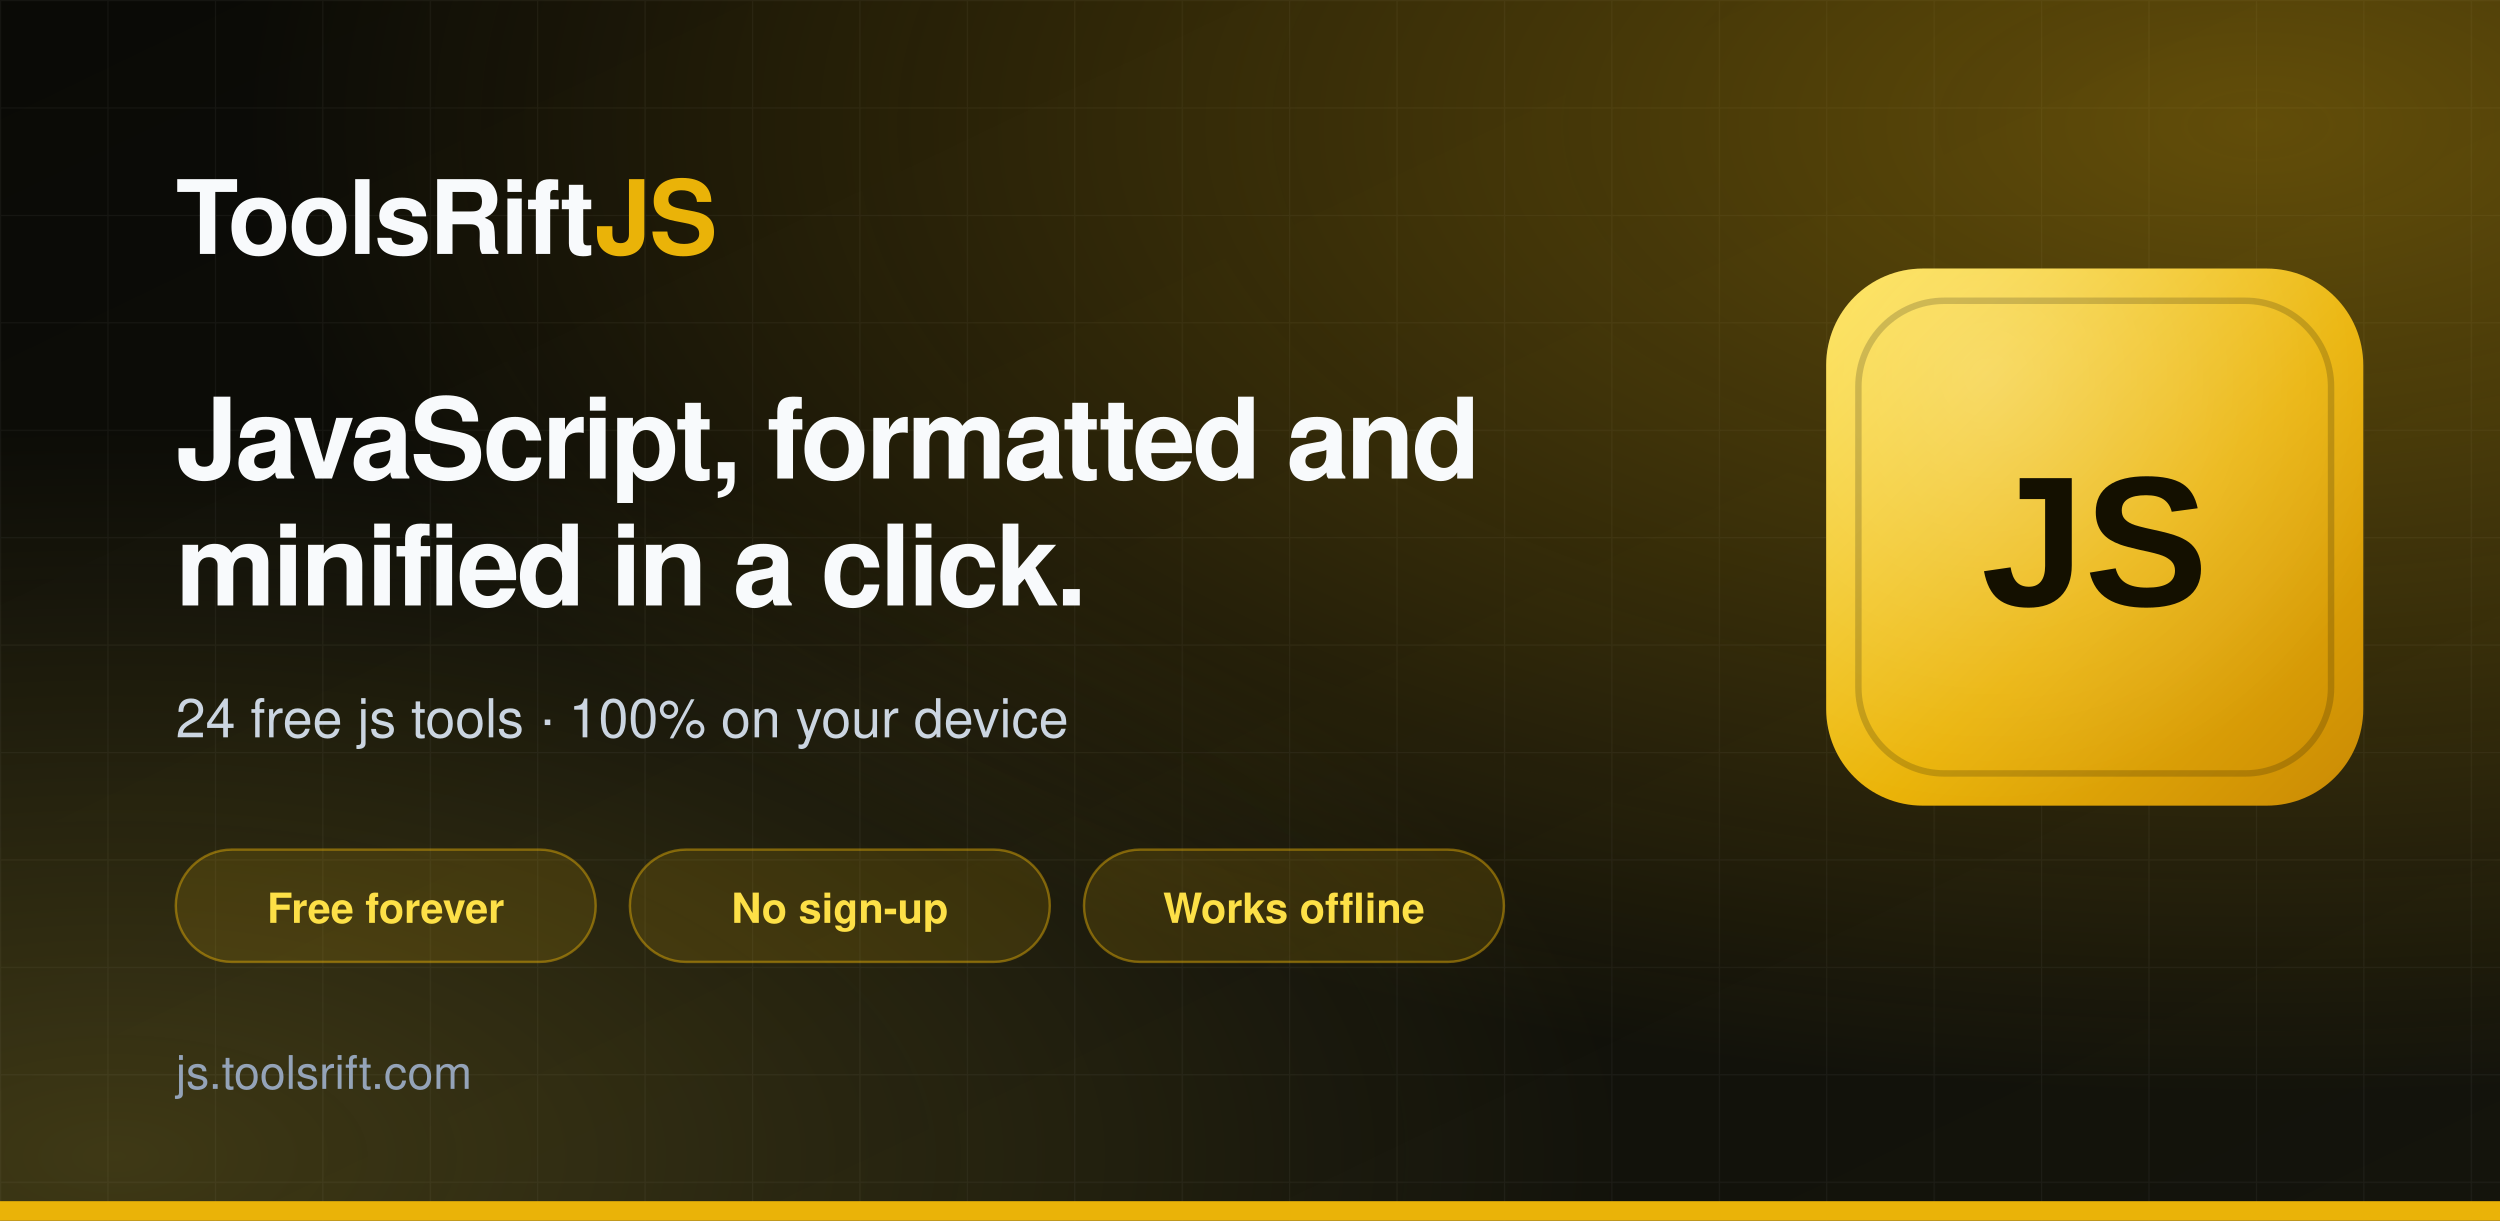
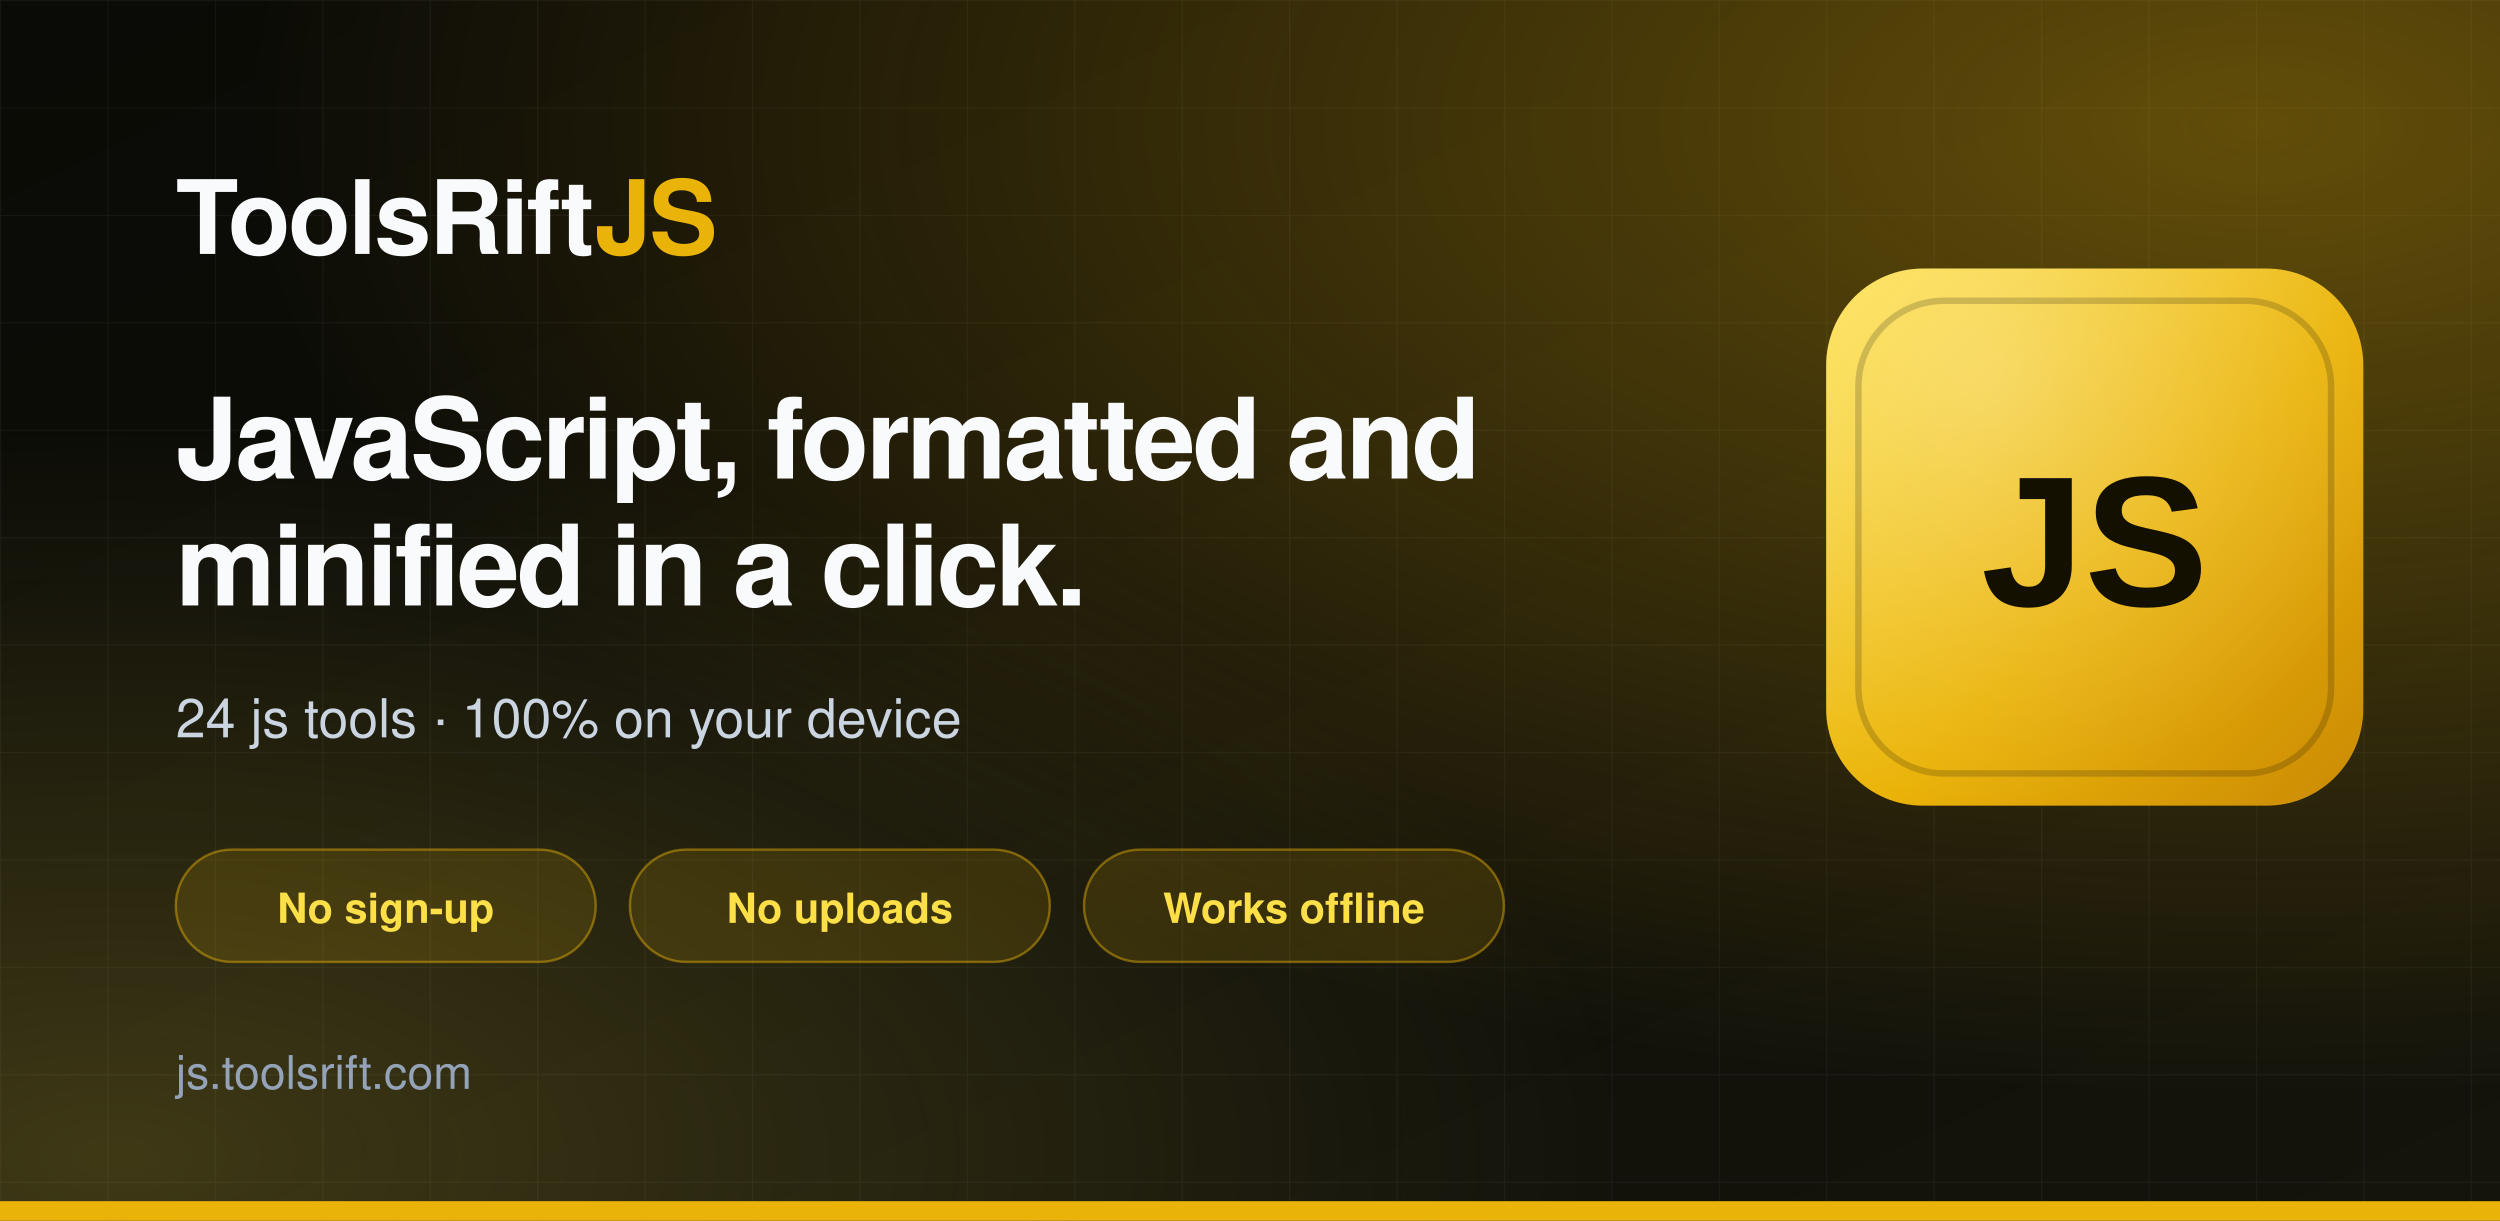
<svg xmlns="http://www.w3.org/2000/svg" viewBox="0 0 1024 500" width="1024" height="500">
  <defs>
    <linearGradient id="fbg" x1="0" y1="0" x2="1" y2="1">
      <stop offset="0" stop-color="#0A0A06" />
      <stop offset="1" stop-color="#14140C" />
    </linearGradient>
    <radialGradient id="fglow" cx="0.9" cy="0.1" r="0.8">
      <stop offset="0" stop-color="#EAB308" stop-opacity="0.38" />
      <stop offset="1" stop-color="#EAB308" stop-opacity="0" />
    </radialGradient>
    <radialGradient id="fglow2" cx="0.05" cy="0.95" r="0.6">
      <stop offset="0" stop-color="#FDE047" stop-opacity="0.2" />
      <stop offset="1" stop-color="#FDE047" stop-opacity="0" />
    </radialGradient>
    <pattern id="fgrid" width="44" height="44" patternUnits="userSpaceOnUse">
      <path d="M44 0H0v44" fill="none" stroke="#fff" stroke-opacity="0.045" />
    </pattern>
  </defs>
  <rect width="1024" height="500" fill="url(#fbg)" />
  <rect width="1024" height="500" fill="url(#fgrid)" />
  <rect width="1024" height="500" fill="url(#fglow)" />
  <rect width="1024" height="500" fill="url(#fglow2)" />
  <g transform="translate(748 110)">
    <defs>
      <linearGradient id="fg-g" x1="0" y1="0" x2="1" y2="1">
        <stop offset="0" stop-color="#FDE047" />
        <stop offset="0.55" stop-color="#EAB308" />
        <stop offset="1" stop-color="#CA8A04" />
      </linearGradient>
      <radialGradient id="fg-hl" cx="0.3" cy="0.2" r="0.8">
        <stop offset="0" stop-color="#fff" stop-opacity="0.28" />
        <stop offset="1" stop-color="#fff" stop-opacity="0" />
      </radialGradient>
      <clipPath id="fg-c">
        <rect width="220" height="220" rx="39.6" />
      </clipPath>
    </defs>
    <g clip-path="url(#fg-c)">
      <rect width="220" height="220" fill="url(#fg-g)" />
      <rect width="220" height="220" fill="url(#fg-hl)" />
      <rect x="13.2" y="13.2" width="193.6" height="193.6" rx="35.2" fill="none" stroke="#0A0A06" stroke-opacity="0.18" stroke-width="2.64" />
    </g>
    <g transform="translate(39.60 39.60) scale(1.408)" color="#141000">
      <text x="50" y="70" text-anchor="middle" font-family="Arial Black, Arial, Helvetica, sans-serif" font-weight="900" font-size="54" fill="currentColor">JS</text>
    </g>
  </g>
  <text x="72" y="104" font-family="Sora, 'Segoe UI', system-ui, -apple-system, Helvetica, Arial, sans-serif" font-weight="800" font-size="42" letter-spacing="-1" fill="#F8FAFC">ToolsRift<tspan fill="#EAB308"> JS</tspan>
  </text>
  <text x="72" y="196" font-family="Sora, 'Segoe UI', system-ui, -apple-system, Helvetica, Arial, sans-serif" font-weight="800" font-size="46" letter-spacing="-1.2" fill="#F8FAFC">JavaScript, formatted and</text>
  <text x="72" y="248" font-family="Sora, 'Segoe UI', system-ui, -apple-system, Helvetica, Arial, sans-serif" font-weight="800" font-size="46" letter-spacing="-1.2" fill="#F8FAFC">minified in a click.</text>
-   <text x="72" y="302" font-family="Sora, 'Segoe UI', system-ui, -apple-system, Helvetica, Arial, sans-serif" font-weight="500" font-size="22" fill="#CBD5E1">24 free js tools · 100% on your device</text>
+   <text x="72" y="302" font-family="Sora, 'Segoe UI', system-ui, -apple-system, Helvetica, Arial, sans-serif" font-weight="500" font-size="22" fill="#CBD5E1">24 js tools · 100% on your device</text>
  <g transform="translate(72 348)">
    <rect x="0" y="0" width="172" height="46" rx="23" fill="#EAB308" fill-opacity="0.14" stroke="#EAB308" stroke-opacity="0.45" />
-     <text x="86" y="30" text-anchor="middle" font-family="Sora, 'Segoe UI', system-ui, -apple-system, Helvetica, Arial, sans-serif" font-weight="700" font-size="17" fill="#FDE047">Free forever</text>
+     <text x="86" y="30" text-anchor="middle" font-family="Sora, 'Segoe UI', system-ui, -apple-system, Helvetica, Arial, sans-serif" font-weight="700" font-size="17" fill="#FDE047">No sign-up</text>
    <rect x="186" y="0" width="172" height="46" rx="23" fill="#EAB308" fill-opacity="0.14" stroke="#EAB308" stroke-opacity="0.45" />
-     <text x="272" y="30" text-anchor="middle" font-family="Sora, 'Segoe UI', system-ui, -apple-system, Helvetica, Arial, sans-serif" font-weight="700" font-size="17" fill="#FDE047">No sign-up</text>
+     <text x="272" y="30" text-anchor="middle" font-family="Sora, 'Segoe UI', system-ui, -apple-system, Helvetica, Arial, sans-serif" font-weight="700" font-size="17" fill="#FDE047">No uploads</text>
    <rect x="372" y="0" width="172" height="46" rx="23" fill="#EAB308" fill-opacity="0.14" stroke="#EAB308" stroke-opacity="0.45" />
    <text x="458" y="30" text-anchor="middle" font-family="Sora, 'Segoe UI', system-ui, -apple-system, Helvetica, Arial, sans-serif" font-weight="700" font-size="17" fill="#FDE047">Works offline</text>
  </g>
  <text x="72" y="446" font-family="Sora, 'Segoe UI', system-ui, -apple-system, Helvetica, Arial, sans-serif" font-weight="500" font-size="19" fill="#94A3B8">js.toolsrift.com</text>
  <rect x="0" y="492" width="1024" height="8" fill="#EAB308" />
</svg>
